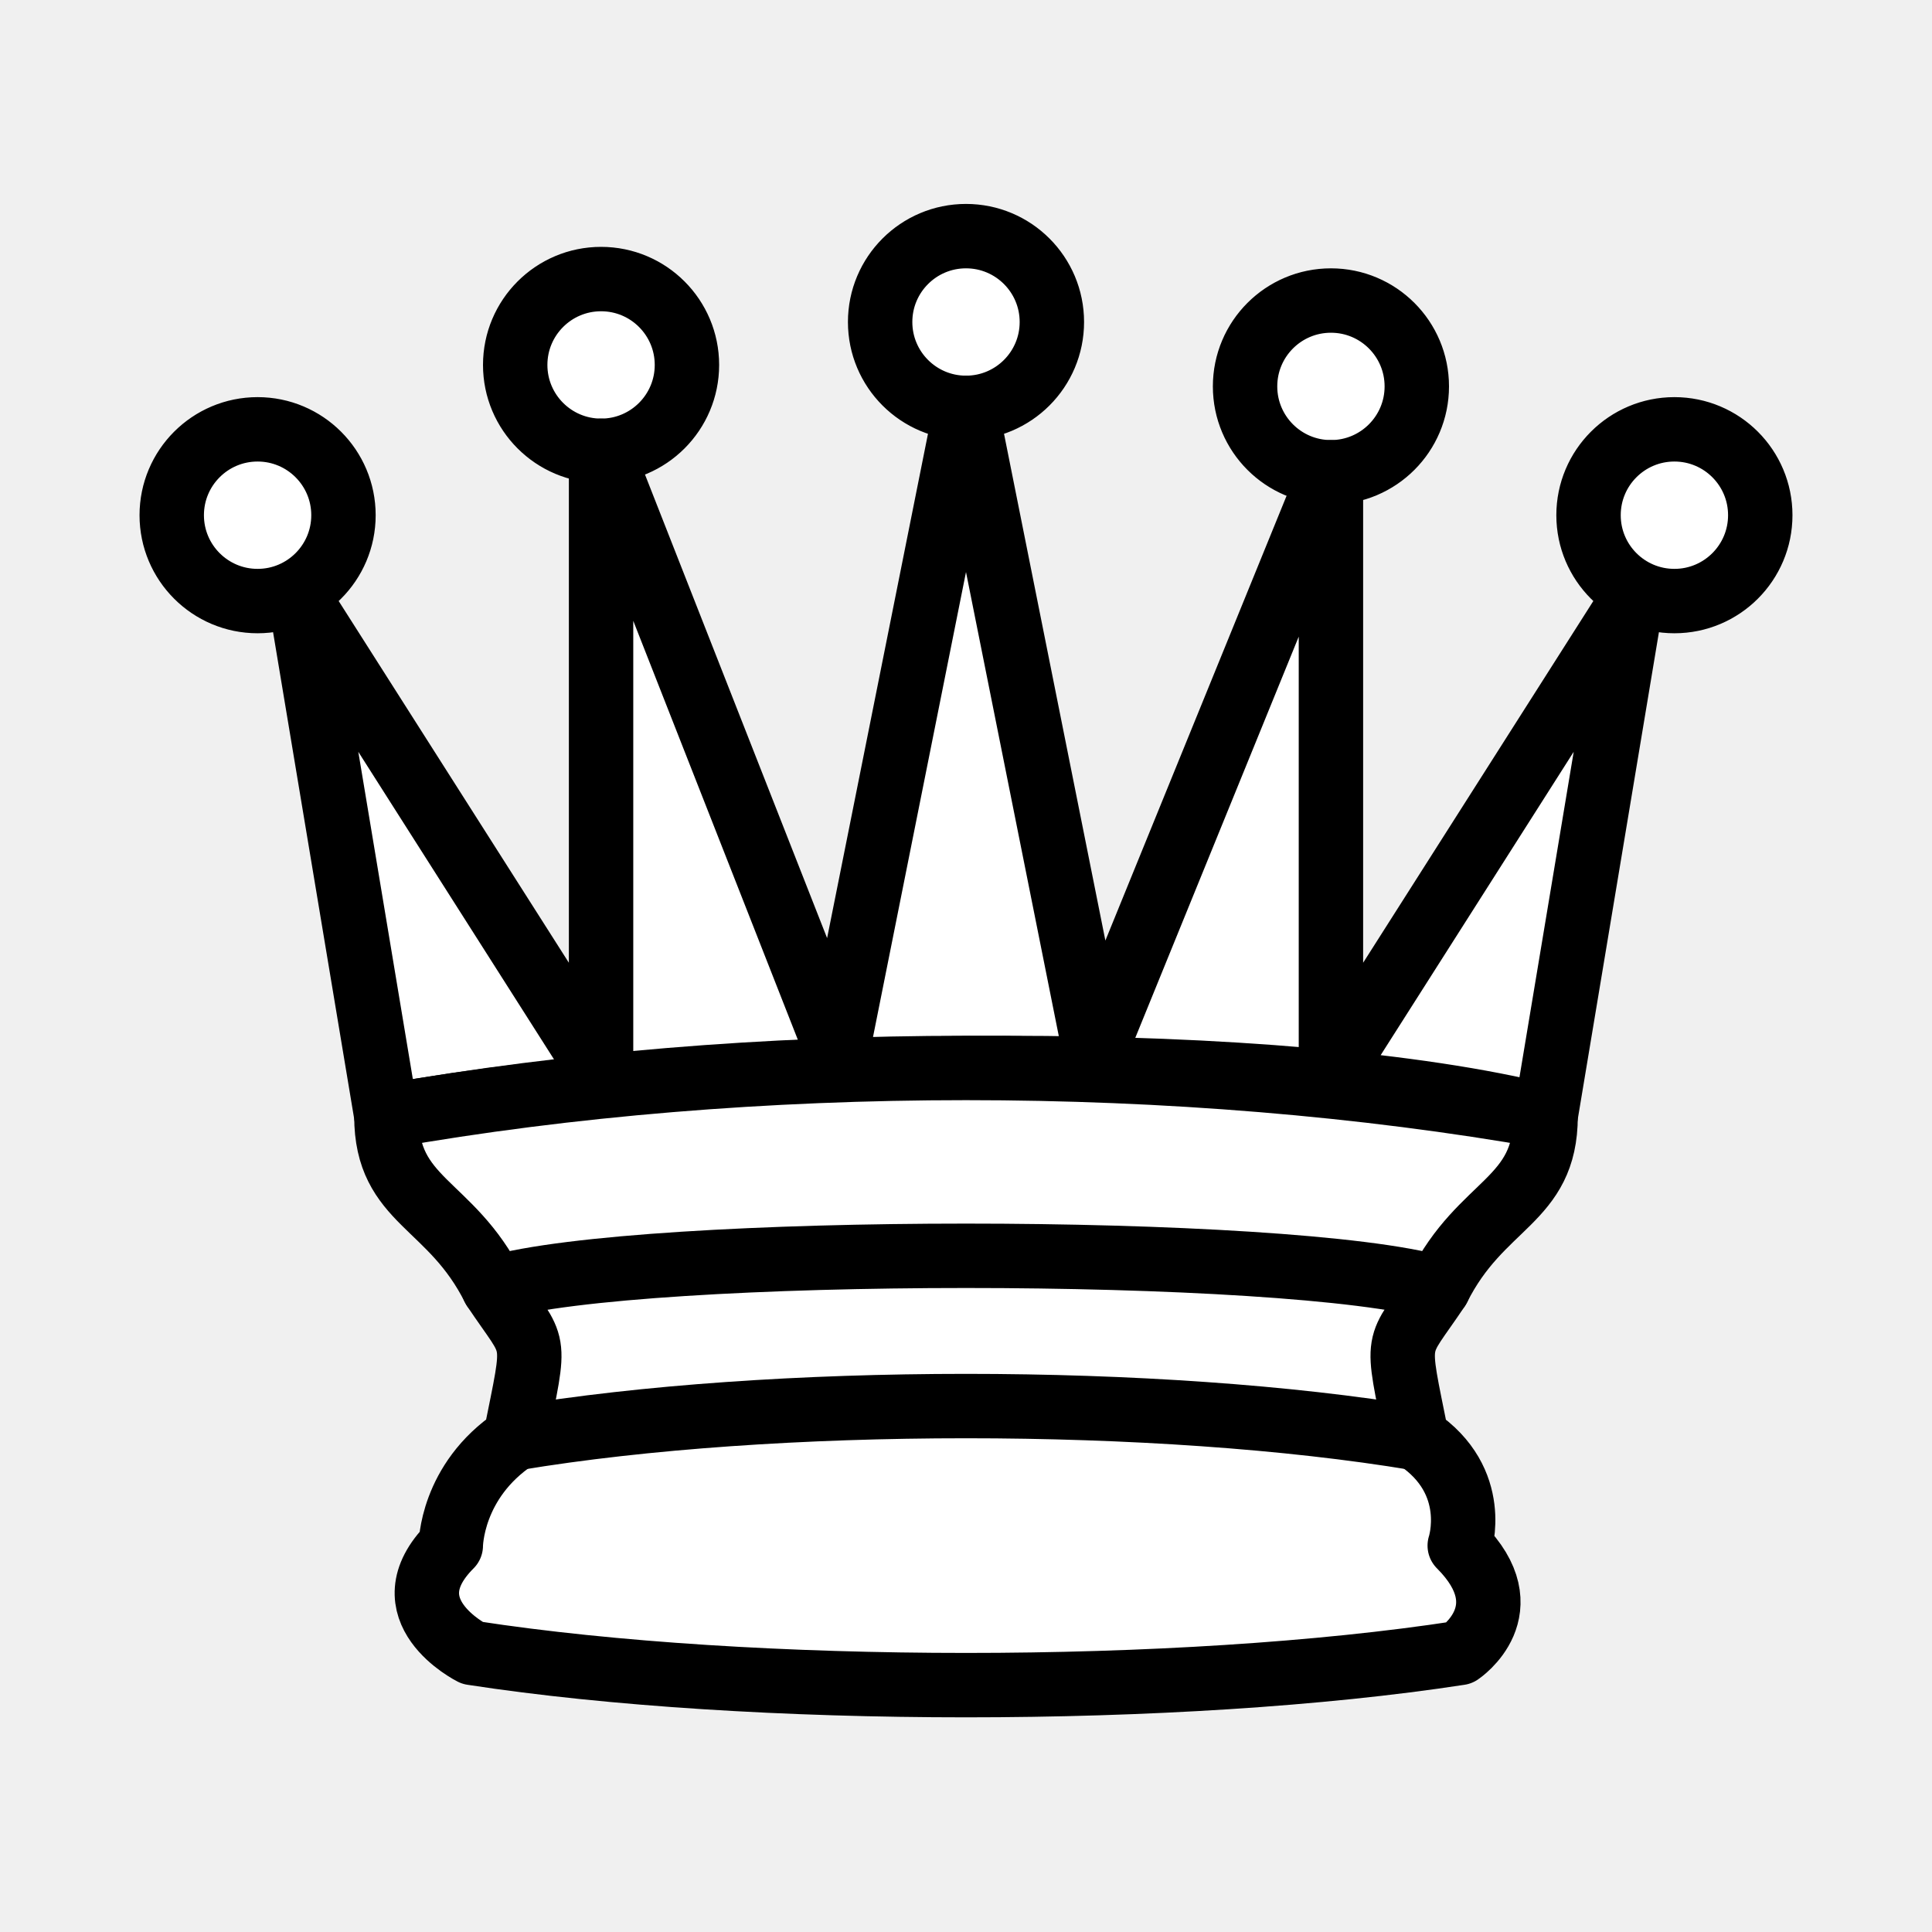
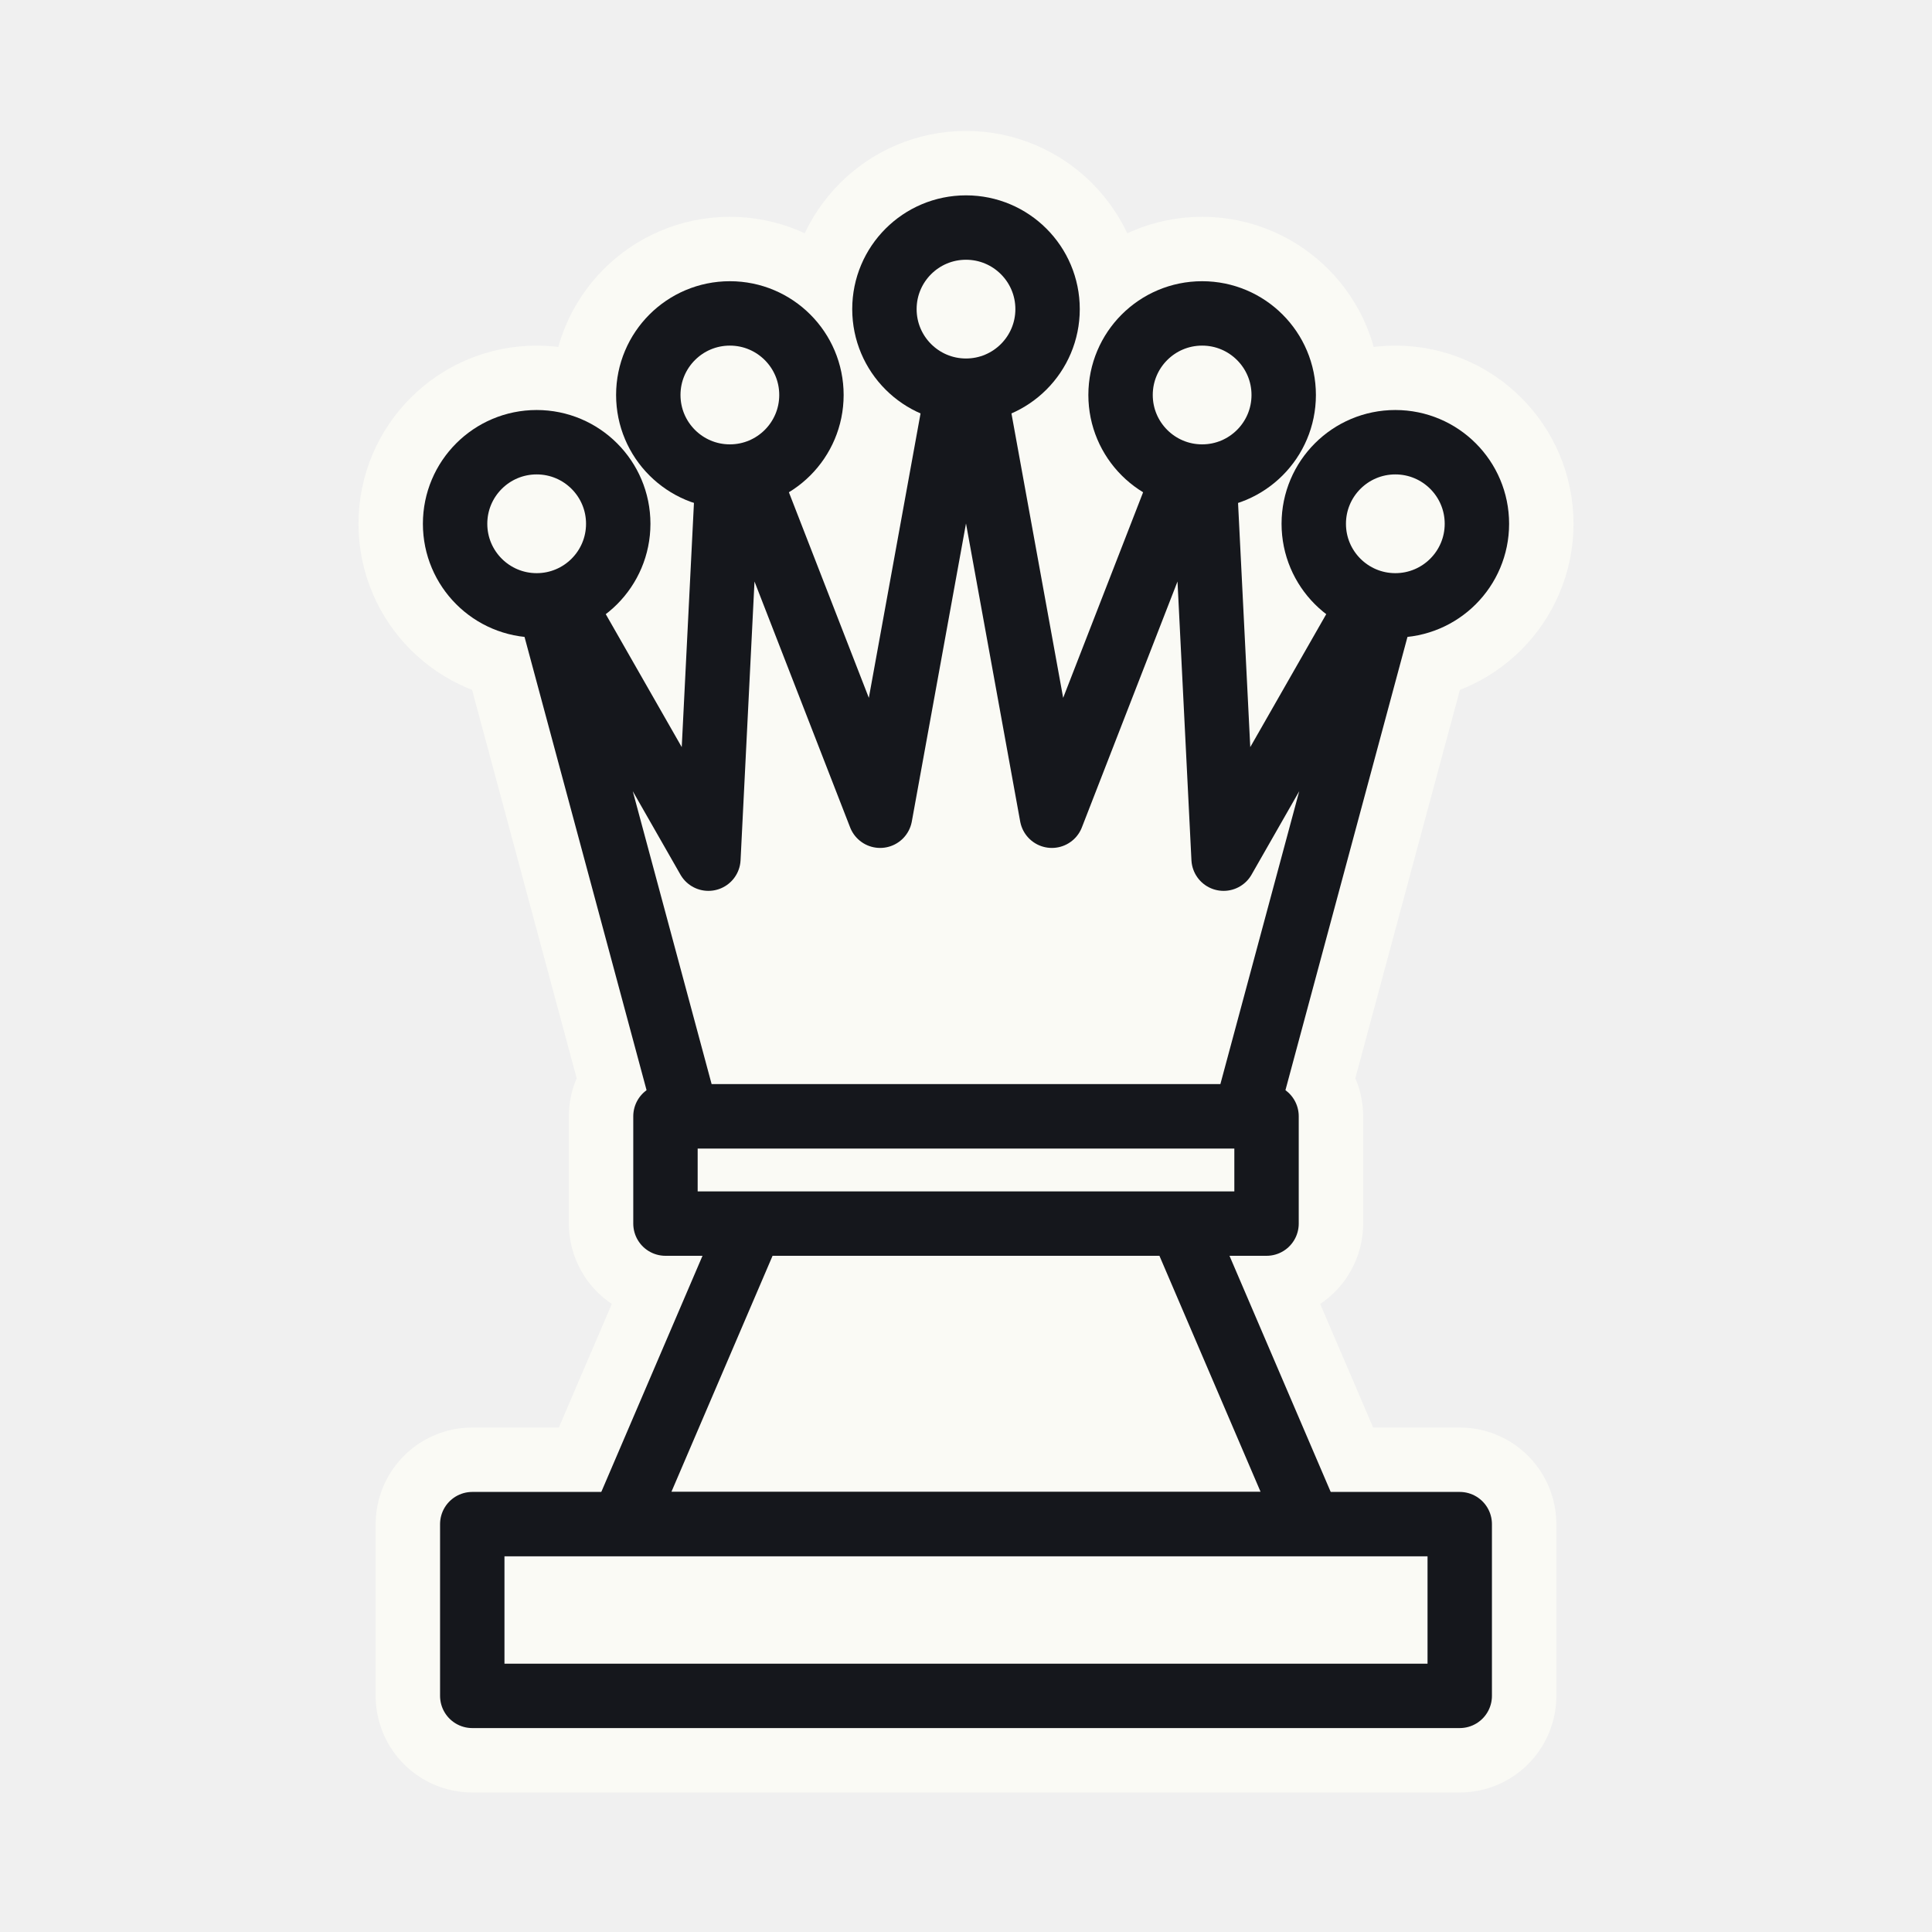
- <svg xmlns="http://www.w3.org/2000/svg" style="color-scheme:light only" width="45" height="45" viewBox="0 0 45 45">
-   <g fill="#fff" fill-rule="evenodd" stroke="#000" stroke-linecap="round" stroke-linejoin="round" stroke-width="1.5">
-     <path d="M8 12a2 2 0 1 1-4 0 2 2 0 1 1 4 0m16.5-4.5a2 2 0 1 1-4 0 2 2 0 1 1 4 0M41 12a2 2 0 1 1-4 0 2 2 0 1 1 4 0M16 8.5a2 2 0 1 1-4 0 2 2 0 1 1 4 0M33 9a2 2 0 1 1-4 0 2 2 0 1 1 4 0" />
-     <path stroke-linecap="butt" d="M9 26c8.5-1.5 21-1.5 27 0l2-12-7 11V11l-5.5 13.5-3-15-3 15-5.5-14V25L7 14z" />
-     <path stroke-linecap="butt" d="M9 26c0 2 1.5 2 2.5 4 1 1.5 1 1 .5 3.5-1.5 1-1.5 2.5-1.5 2.5-1.5 1.5.5 2.5.5 2.5 6.5 1 16.5 1 23 0 0 0 1.5-1 0-2.5 0 0 .5-1.5-1-2.5-.5-2.5-.5-2 .5-3.5 1-2 2.5-2 2.5-4-8.5-1.5-18.5-1.5-27 0z" />
-     <path fill="none" d="M11.5 30c3.5-1 18.5-1 22 0M12 33.5c6-1 15-1 21 0" />
+ <svg xmlns="http://www.w3.org/2000/svg" viewBox="0 0 45 45">
+   <g fill="#fafaf5" stroke="#fafaf5" stroke-width="4.5" stroke-linejoin="round">
+     <path d="M17.5 28.5h10l3 7h-16z" />
+     <path d="M15.5 26h14v2.5h-14z" />
+     <path d="M16 26l-3.5-13 4 7 .5-10 3.5 9 2-11 2 11 3.5-9 .5 10 4-7-3.5 13z" />
+     <circle cx="12.5" cy="12.2" r="1.9" />
+     <circle cx="17" cy="9.2" r="1.9" />
+     <circle cx="22.5" cy="7.2" r="1.9" />
+     <circle cx="28" cy="9.2" r="1.9" />
+     <circle cx="32.5" cy="12.2" r="1.9" />
+     <path d="M11 35.5h23v4H11z" />
+   </g>
+   <g fill="#fafaf5" stroke="#15171c" stroke-width="1.5" stroke-linejoin="round">
+     <path d="M17.5 28.5h10l3 7h-16z" />
+     <path d="M15.5 26h14v2.5h-14z" />
+     <path d="M16 26l-3.5-13 4 7 .5-10 3.5 9 2-11 2 11 3.5-9 .5 10 4-7-3.5 13z" />
+     <circle cx="12.5" cy="12.2" r="1.9" />
+     <circle cx="17" cy="9.2" r="1.9" />
+     <circle cx="22.5" cy="7.2" r="1.9" />
+     <circle cx="28" cy="9.2" r="1.9" />
+     <circle cx="32.5" cy="12.2" r="1.9" />
+     <path d="M11 35.5h23v4H11z" />
+   </g>
+   <g fill="none" stroke="#15171c" stroke-width="1.2" stroke-linecap="round">
+     <path d="M16.9 26h11.2M16.9 28.5h11.2M12.4 35.5h20.2" />
  </g>
</svg>
